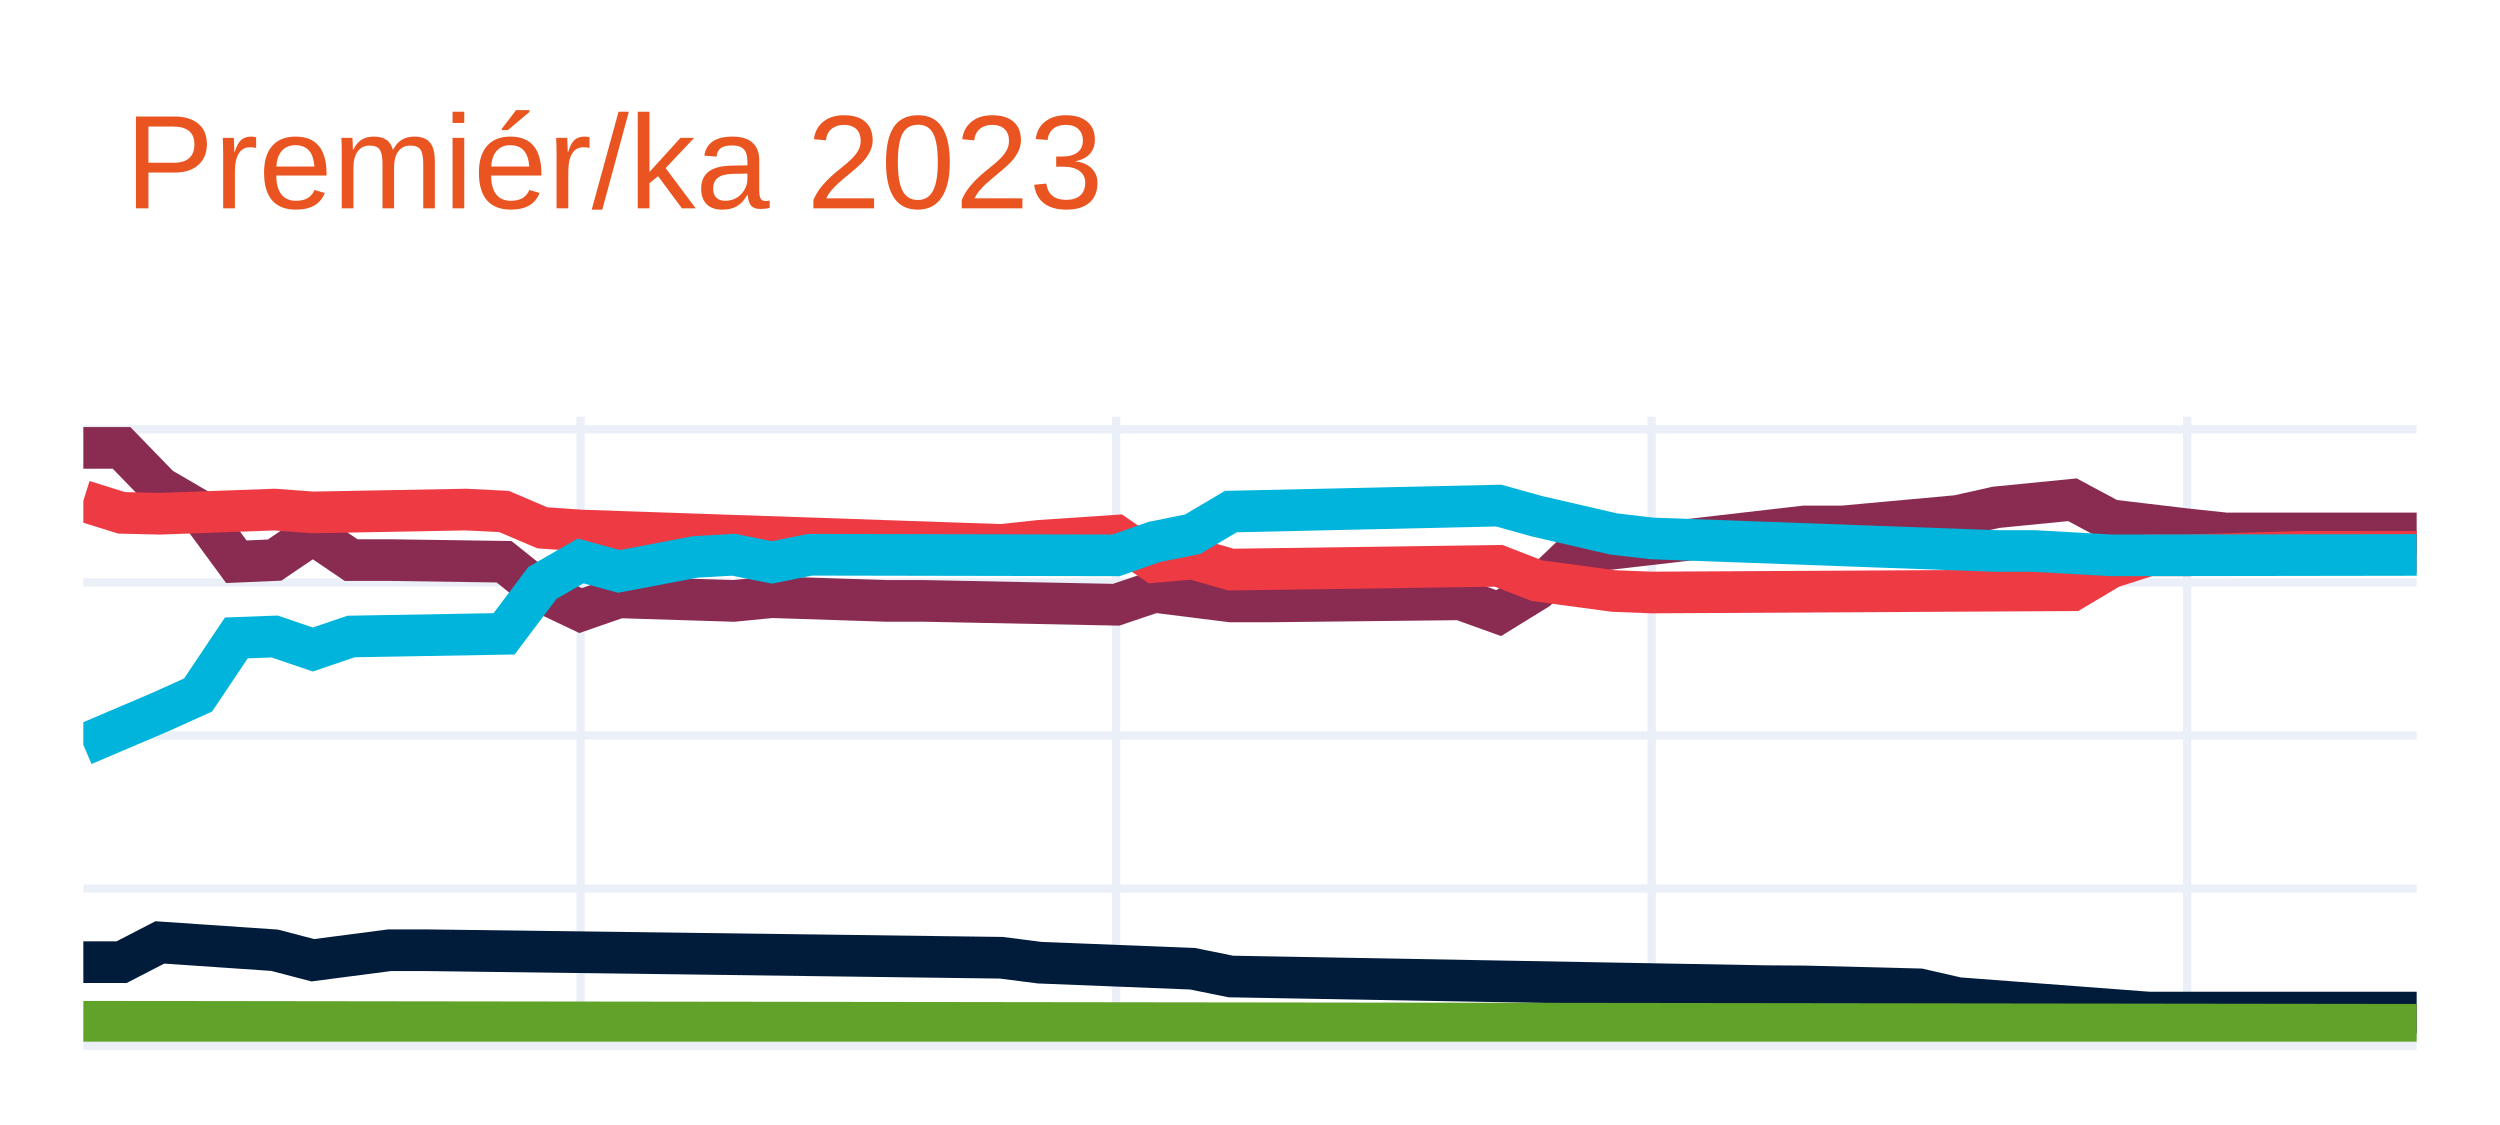
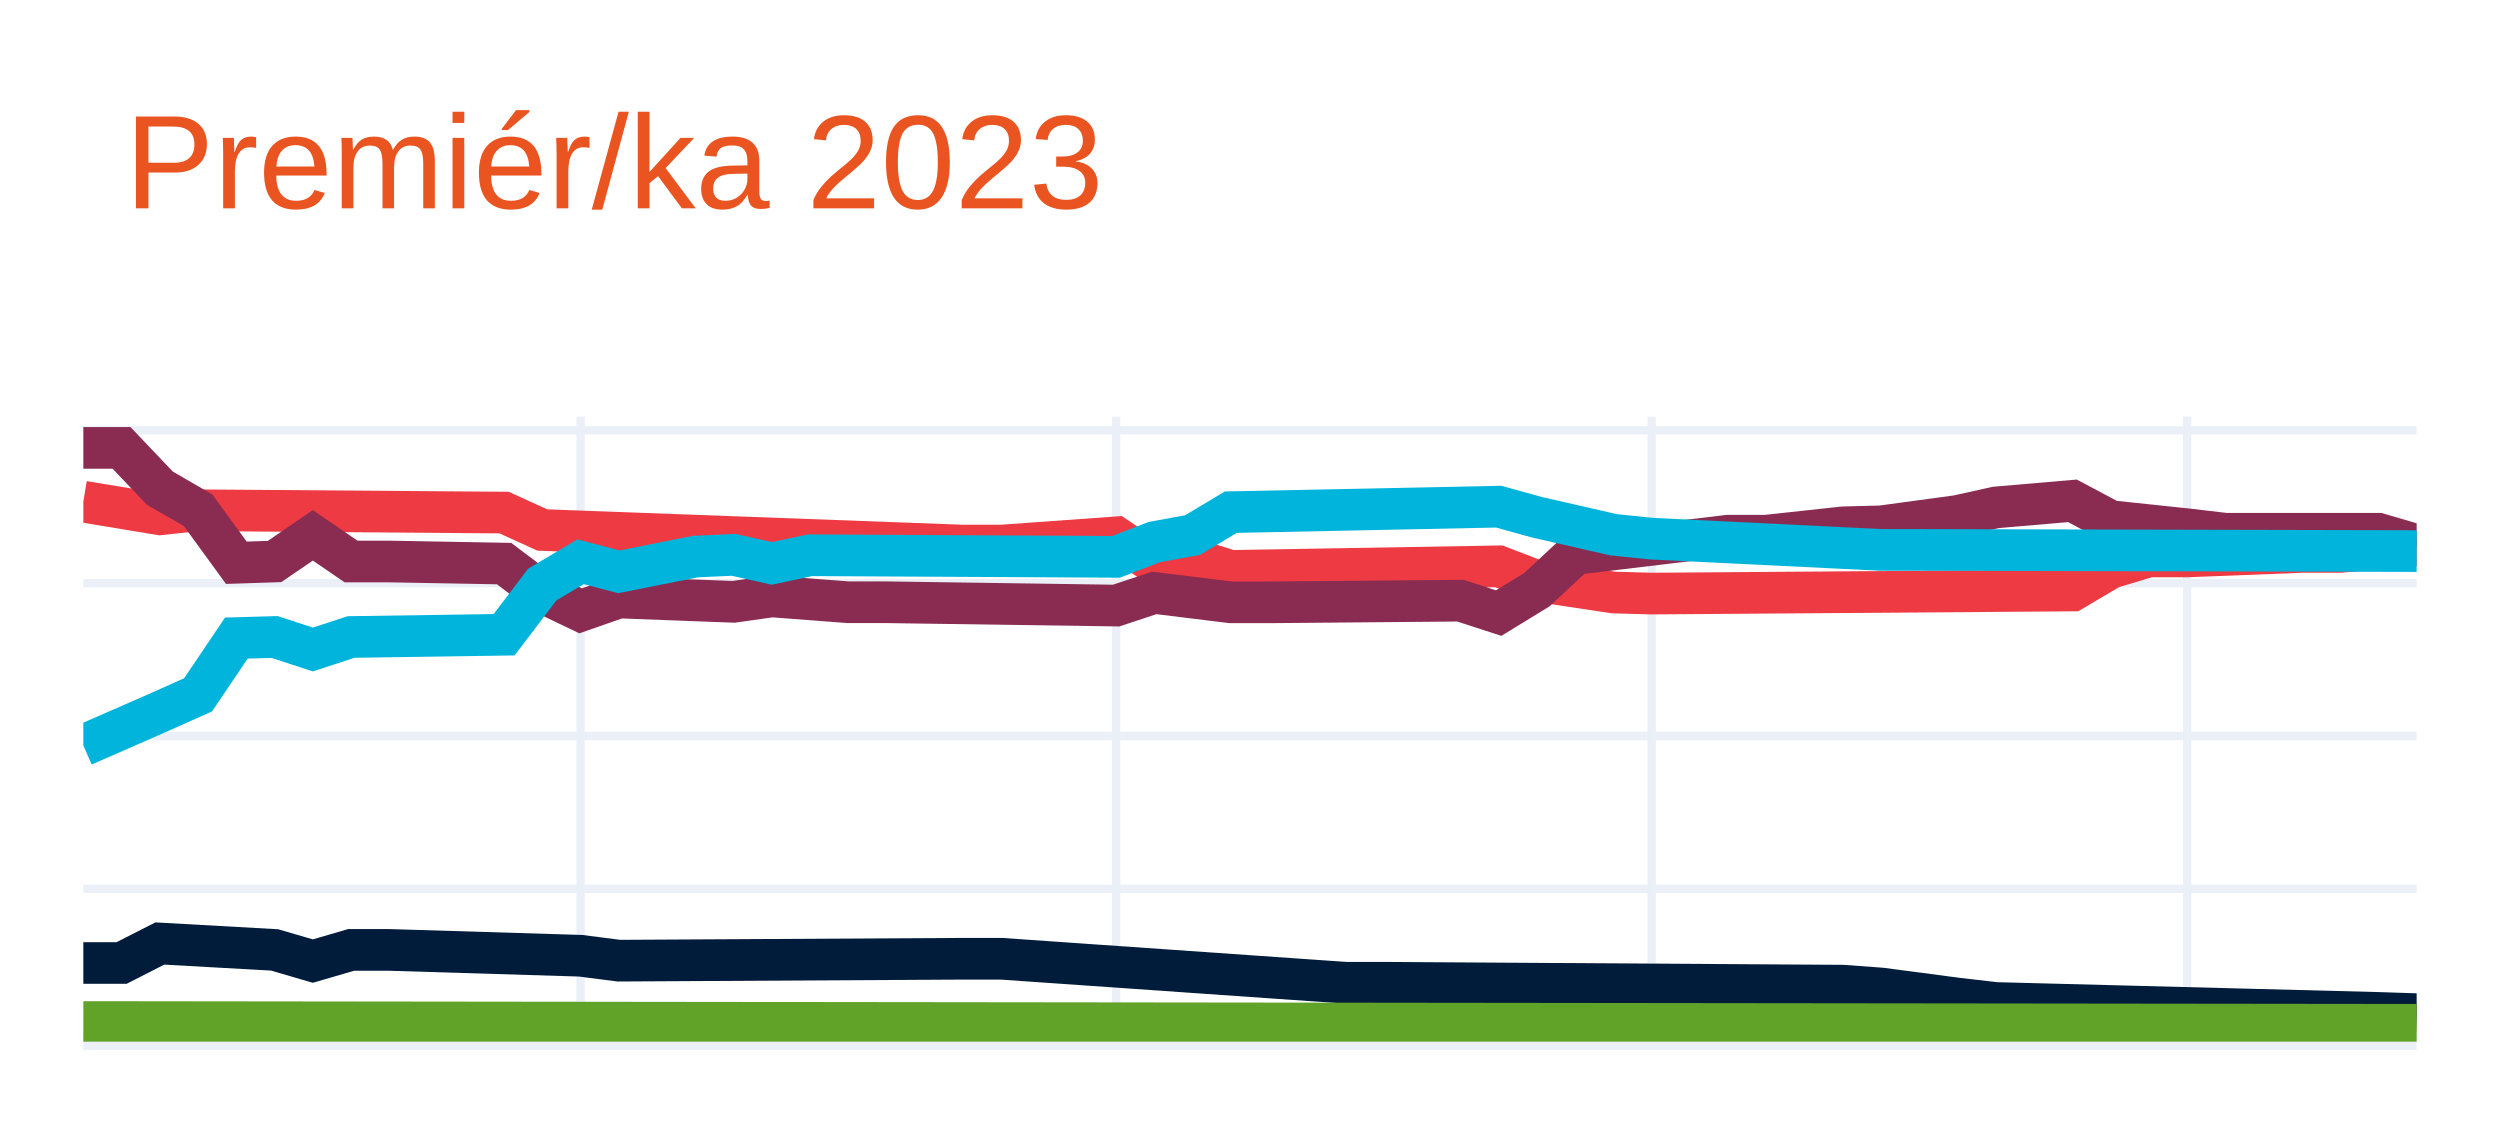
<svg xmlns="http://www.w3.org/2000/svg" class="main-svg" width="300" height="135" style="" viewBox="0 0 300 135">
  <rect x="0" y="0" width="300" height="135" style="fill: rgb(255, 255, 255); fill-opacity: 1;" />
-   <defs id="defs-003865">
+   <defs id="defs-e54332">
    <g class="clips">
-       <clipPath id="clip003865xyplot" class="plotclip">
+       <clipPath id="clipe54332xyplot" class="plotclip">
        <rect width="280" height="75" />
      </clipPath>
-       <clipPath class="axesclip" id="clip003865x">
+       <clipPath class="axesclip" id="clipe54332x">
        <rect x="10" y="0" width="280" height="135" />
      </clipPath>
-       <clipPath class="axesclip" id="clip003865y">
+       <clipPath class="axesclip" id="clipe54332y">
        <rect x="0" y="50" width="300" height="75" />
      </clipPath>
-       <clipPath class="axesclip" id="clip003865xy">
+       <clipPath class="axesclip" id="clipe54332xy">
        <rect x="10" y="50" width="280" height="75" />
      </clipPath>
    </g>
    <g class="gradients" />
    <g class="patterns" />
  </defs>
  <g class="bglayer" />
  <g class="layer-below">
    <g class="imagelayer" />
    <g class="shapelayer" />
  </g>
  <g class="cartesianlayer">
    <g class="subplot xy">
      <g class="layer-subplot">
        <g class="shapelayer" />
        <g class="imagelayer" />
      </g>
      <g class="minor-gridlayer">
        <g class="x" />
        <g class="y" />
      </g>
      <g class="gridlayer">
        <g class="x">
          <path class="xgrid crisp" transform="translate(69.67,0)" d="M0,50v75" style="stroke: rgb(235, 240, 248); stroke-opacity: 1; stroke-width: 1px;" />
          <path class="xgrid crisp" transform="translate(133.93,0)" d="M0,50v75" style="stroke: rgb(235, 240, 248); stroke-opacity: 1; stroke-width: 1px;" />
          <path class="xgrid crisp" transform="translate(198.2,0)" d="M0,50v75" style="stroke: rgb(235, 240, 248); stroke-opacity: 1; stroke-width: 1px;" />
          <path class="xgrid crisp" transform="translate(262.46,0)" d="M0,50v75" style="stroke: rgb(235, 240, 248); stroke-opacity: 1; stroke-width: 1px;" />
        </g>
        <g class="y">
-           <path class="ygrid crisp" transform="translate(0,106.63)" d="M10,0h280" style="stroke: rgb(235, 240, 248); stroke-opacity: 1; stroke-width: 1px;" />
-           <path class="ygrid crisp" transform="translate(0,88.26)" d="M10,0h280" style="stroke: rgb(235, 240, 248); stroke-opacity: 1; stroke-width: 1px;" />
-           <path class="ygrid crisp" transform="translate(0,69.89)" d="M10,0h280" style="stroke: rgb(235, 240, 248); stroke-opacity: 1; stroke-width: 1px;" />
-           <path class="ygrid crisp" transform="translate(0,51.52)" d="M10,0h280" style="stroke: rgb(235, 240, 248); stroke-opacity: 1; stroke-width: 1px;" />
+           <path class="ygrid crisp" transform="translate(0,106.66)" d="M10,0h280" style="stroke: rgb(235, 240, 248); stroke-opacity: 1; stroke-width: 1px;" />
+           <path class="ygrid crisp" transform="translate(0,88.32)" d="M10,0h280" style="stroke: rgb(235, 240, 248); stroke-opacity: 1; stroke-width: 1px;" />
+           <path class="ygrid crisp" transform="translate(0,69.98)" d="M10,0h280" style="stroke: rgb(235, 240, 248); stroke-opacity: 1; stroke-width: 1px;" />
+           <path class="ygrid crisp" transform="translate(0,51.64)" d="M10,0h280" style="stroke: rgb(235, 240, 248); stroke-opacity: 1; stroke-width: 1px;" />
        </g>
      </g>
      <g class="zerolinelayer">
        <path class="yzl zl crisp" transform="translate(0,125)" d="M10,0h280" style="stroke: rgb(235, 240, 248); stroke-opacity: 1; stroke-width: 2px;" />
      </g>
      <path class="xlines-below" />
      <path class="ylines-below" />
      <g class="overlines-below" />
      <g class="xaxislayer-below" />
      <g class="yaxislayer-below" />
      <g class="overaxes-below" />
-       <g class="plot" transform="translate(10,50)" clip-path="url(#clip003865xyplot)">
+       <g class="plot" transform="translate(10,50)" clip-path="url(#clipe54332xyplot)">
        <g class="scatterlayer mlayer">
-           <g class="trace scatter trace1c1c2c" style="stroke-miterlimit: 2; opacity: 1;">
+           <g class="trace scatter traceef8188" style="stroke-miterlimit: 2; opacity: 1;">
            <g class="fills" />
            <g class="errorbars" />
            <g class="lines">
-               <path class="js-line" d="M0,3.75L4.59,3.75L9.18,8.48L13.77,11.16L18.36,17.41L22.95,17.21L27.54,14.1L32.13,17.21L36.72,17.21L50.49,17.41L55.08,21.09L59.67,23.27L64.26,21.68L78.03,22.11L82.62,21.66L96.39,22.11L100.98,22.11L123.93,22.57L128.52,21.02L137.7,22.17L142.3,22.17L165.25,21.92L169.84,23.57L174.43,20.74L179.02,16.35L206.56,13.17L211.15,13.17L224.92,11.91L229.51,10.88L238.69,9.97L243.28,12.43L252.46,13.52L257.05,14.01L280,14.01" style="vector-effect: none; fill: none; stroke: rgb(138, 44, 81); stroke-opacity: 1; stroke-width: 5px; opacity: 1;" />
+               <path class="js-line" d="M0,10.2L9.18,11.72L13.77,11.23L50.49,11.51L55.08,13.6L105.57,15.47L110.16,15.47L123.93,14.48L128.52,17.59L133.11,17.09L137.7,18.51L169.84,17.96L174.43,19.72L183.61,21.1L188.2,21.23L238.69,20.86L243.28,18.15L247.87,16.77L252.46,16.77L266.23,16.23L270.82,16.23L280,15.4" style="vector-effect: none; fill: none; stroke: rgb(238, 58, 67); stroke-opacity: 1; stroke-width: 5px; opacity: 1;" />
            </g>
            <g class="points" />
            <g class="text" />
          </g>
-           <g class="trace scatter trace5fea11" style="stroke-miterlimit: 2; opacity: 1;">
+           <g class="trace scatter trace2182c5" style="stroke-miterlimit: 2; opacity: 1;">
            <g class="fills" />
            <g class="errorbars" />
            <g class="lines">
-               <path class="js-line" d="M0,10.11L4.59,11.54L9.18,11.65L22.95,11.15L27.54,11.49L45.9,11.15L50.49,11.38L55.08,13.34L59.67,13.66L110.16,15.39L114.75,14.9L123.93,14.28L128.52,17.43L133.11,17.03L137.7,18.35L169.84,17.9L174.43,19.68L183.61,20.92L188.2,21.1L238.69,20.83L243.28,18.1L247.87,16.64L252.46,16.64L266.23,16.22L270.82,16.22L280,16.22" style="vector-effect: none; fill: none; stroke: rgb(238, 58, 67); stroke-opacity: 1; stroke-width: 5px; opacity: 1;" />
+               <path class="js-line" d="M0,3.75L4.59,3.75L9.18,8.58L13.77,11.23L18.36,17.53L22.95,17.38L27.54,14.24L32.13,17.38L36.72,17.38L50.49,17.63L55.08,21.1L59.67,23.3L64.26,21.7L78.03,22.22L82.62,21.57L91.8,22.27L96.39,22.27L123.93,22.67L128.52,21.15L137.7,22.28L142.3,22.28L165.25,22.08L169.84,23.57L174.43,20.76L179.02,16.48L197.38,14.28L201.97,14.28L211.15,13.28L215.74,13.16L224.92,11.91L229.51,10.89L238.69,10.1L243.28,12.54L252.46,13.51L257.05,14.05L275.41,14.05L280,15.4" style="vector-effect: none; fill: none; stroke: rgb(138, 44, 81); stroke-opacity: 1; stroke-width: 5px; opacity: 1;" />
            </g>
            <g class="points" />
            <g class="text" />
          </g>
-           <g class="trace scatter trace5e9ca0" style="stroke-miterlimit: 2; opacity: 1;">
+           <g class="trace scatter trace2ac2fe" style="stroke-miterlimit: 2; opacity: 1;">
            <g class="fills" />
            <g class="errorbars" />
            <g class="lines">
-               <path class="js-line" d="M0,39.38L9.18,35.47L13.77,33.4L18.36,26.55L22.95,26.38L27.54,27.94L32.13,26.38L50.49,26.06L55.08,19.96L59.67,17.31L64.26,18.57L73.44,16.83L78.03,16.57L82.62,17.49L87.21,16.57L123.93,16.64L128.52,15.03L133.11,14.11L137.7,11.39L169.84,10.67L174.43,11.95L183.61,14.07L188.2,14.61L229.51,16.12L234.1,16.12L243.28,16.64L247.87,16.64L280,16.59" style="vector-effect: none; fill: none; stroke: rgb(0, 180, 219); stroke-opacity: 1; stroke-width: 5px; opacity: 1;" />
+               <path class="js-line" d="M0,39.45L9.18,35.43L13.77,33.38L18.36,26.57L22.95,26.44L27.54,27.94L32.13,26.44L50.49,26.17L55.08,20.14L59.67,17.41L64.26,18.62L73.44,16.79L78.03,16.58L82.62,17.61L87.21,16.63L123.93,16.82L128.52,15.05L133.11,14.21L137.7,11.46L169.84,10.8L174.43,12.07L183.61,14.17L188.2,14.64L215.74,15.99L220.33,15.99L280,16.13" style="vector-effect: none; fill: none; stroke: rgb(0, 180, 219); stroke-opacity: 1; stroke-width: 5px; opacity: 1;" />
            </g>
            <g class="points" />
            <g class="text" />
          </g>
-           <g class="trace scatter tracee8ae24" style="stroke-miterlimit: 2; opacity: 1;">
+           <g class="trace scatter trace81dc68" style="stroke-miterlimit: 2; opacity: 1;">
            <g class="fills" />
            <g class="errorbars" />
            <g class="lines">
-               <path class="js-line" d="M0,65.46L4.59,65.46L9.18,63.09L22.95,64.03L27.54,65.23L36.72,64.03L41.31,64.03L110.16,64.93L114.75,65.52L133.11,66.25L137.7,67.18L201.97,68.34L206.56,68.37L220.33,68.72L224.92,69.77L247.87,71.51L252.46,71.51L280,71.51" style="vector-effect: none; fill: none; stroke: rgb(1, 27, 58); stroke-opacity: 1; stroke-width: 5px; opacity: 1;" />
+               <path class="js-line" d="M0,65.56L4.59,65.56L9.18,63.22L22.95,63.99L27.54,65.33L32.13,63.99L36.72,63.99L59.67,64.69L64.26,65.28L105.57,65.05L110.16,65.05L151.48,67.93L156.07,67.93L211.15,68.28L215.74,68.62L224.92,69.83L229.51,70.36L275.41,71.55L280,71.7" style="vector-effect: none; fill: none; stroke: rgb(1, 27, 58); stroke-opacity: 1; stroke-width: 5px; opacity: 1;" />
            </g>
            <g class="points" />
            <g class="text" />
          </g>
-           <g class="trace scatter traceff62f8" style="stroke-miterlimit: 2; opacity: 1;">
+           <g class="trace scatter tracee09170" style="stroke-miterlimit: 2; opacity: 1;">
            <g class="fills" />
            <g class="errorbars" />
            <g class="lines">
-               <path class="js-line" d="M0,72.61L280,72.98" style="vector-effect: none; fill: none; stroke: rgb(97, 162, 41); stroke-opacity: 1; stroke-width: 5px; opacity: 1;" />
+               <path class="js-line" d="M0,72.64L280,72.98" style="vector-effect: none; fill: none; stroke: rgb(97, 162, 41); stroke-opacity: 1; stroke-width: 5px; opacity: 1;" />
            </g>
            <g class="points" />
            <g class="text" />
          </g>
        </g>
      </g>
      <g class="overplot" />
      <path class="xlines-above crisp" d="M0,0" style="fill: none;" />
      <path class="ylines-above crisp" d="M0,0" style="fill: none;" />
      <g class="overlines-above" />
      <g class="xaxislayer-above" />
      <g class="yaxislayer-above" />
      <g class="overaxes-above" />
    </g>
  </g>
  <g class="polarlayer" />
  <g class="smithlayer" />
  <g class="ternarylayer" />
  <g class="geolayer" />
  <g class="funnelarealayer" />
  <g class="pielayer" />
  <g class="iciclelayer" />
  <g class="treemaplayer" />
  <g class="sunburstlayer" />
  <g class="glimages" />
-   <defs id="topdefs-003865">
+   <defs id="topdefs-e54332">
    <g class="clips" />
  </defs>
  <g class="layer-above">
    <g class="imagelayer" />
    <g class="shapelayer" />
  </g>
  <g class="infolayer">
    <g class="g-gtitle">
      <text class="gtitle" x="15" y="25" text-anchor="start" dy="0em" style="font-family: Ubuntu, verdana, arial, sans-serif; font-size: 16px; fill: rgb(233, 84, 32); opacity: 1; font-weight: normal; white-space: pre;">Premiér/ka 2023</text>
    </g>
    <g class="g-xtitle" />
    <g class="g-ytitle" />
  </g>
</svg>
